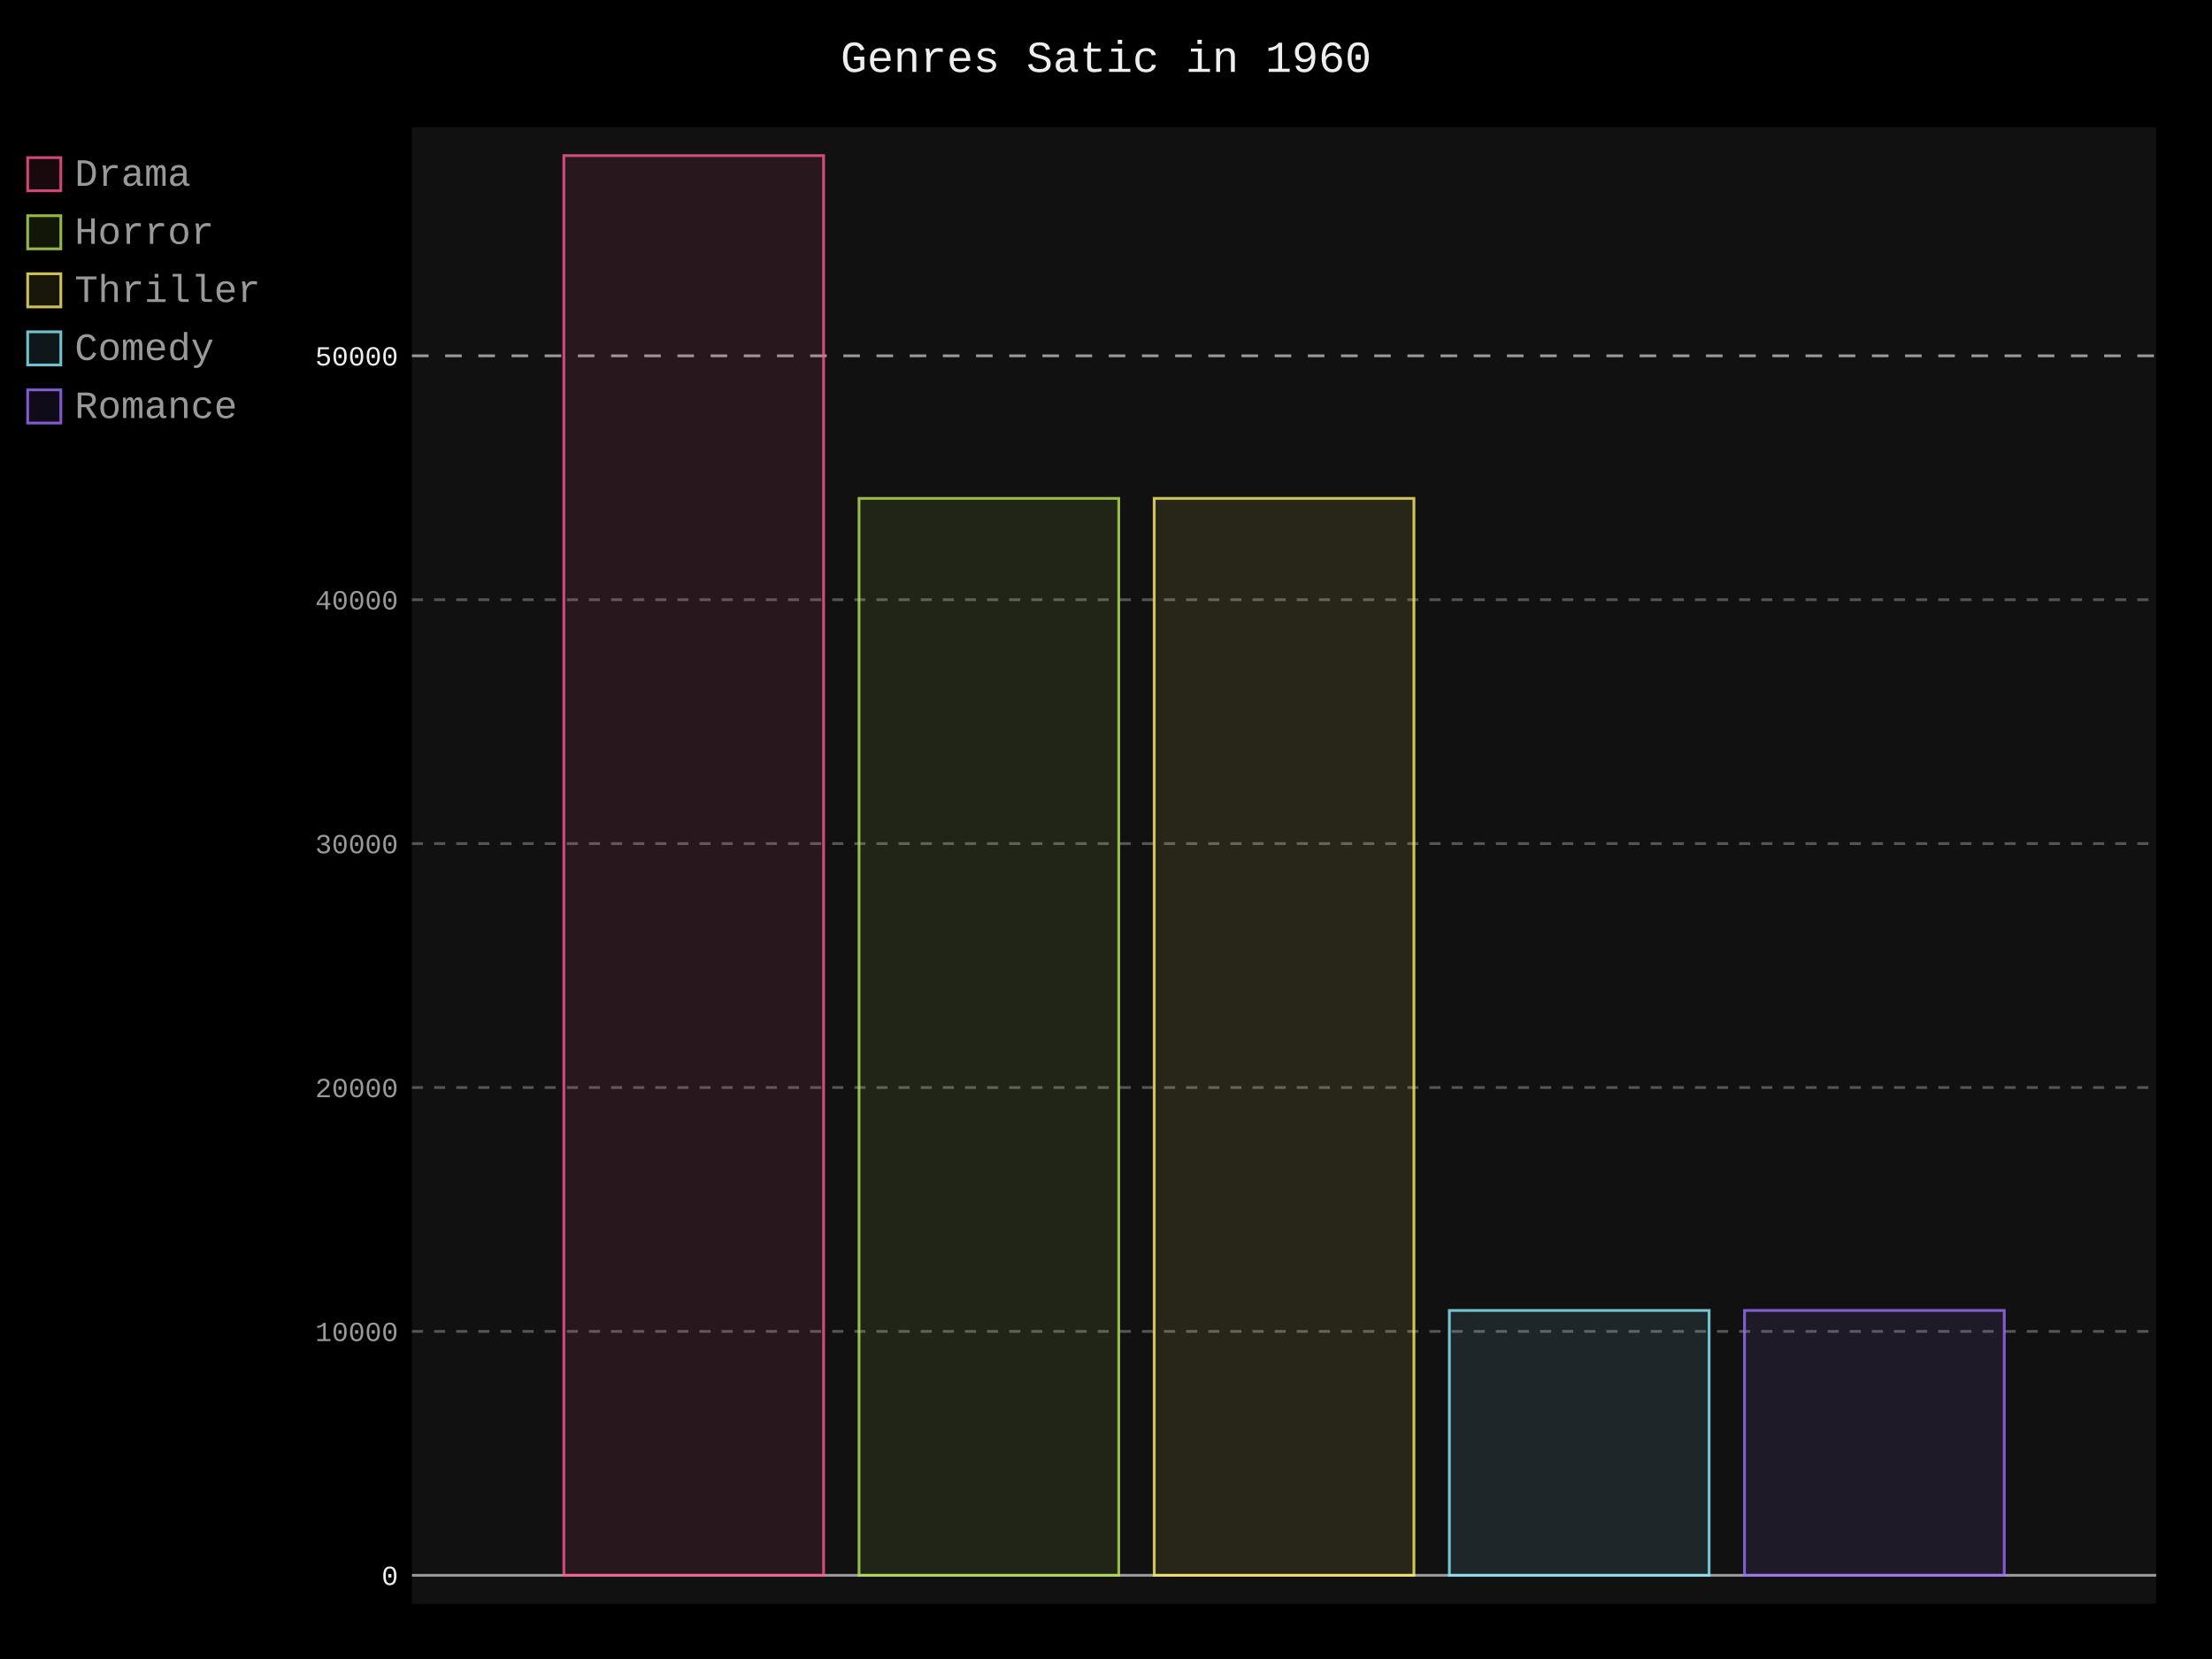
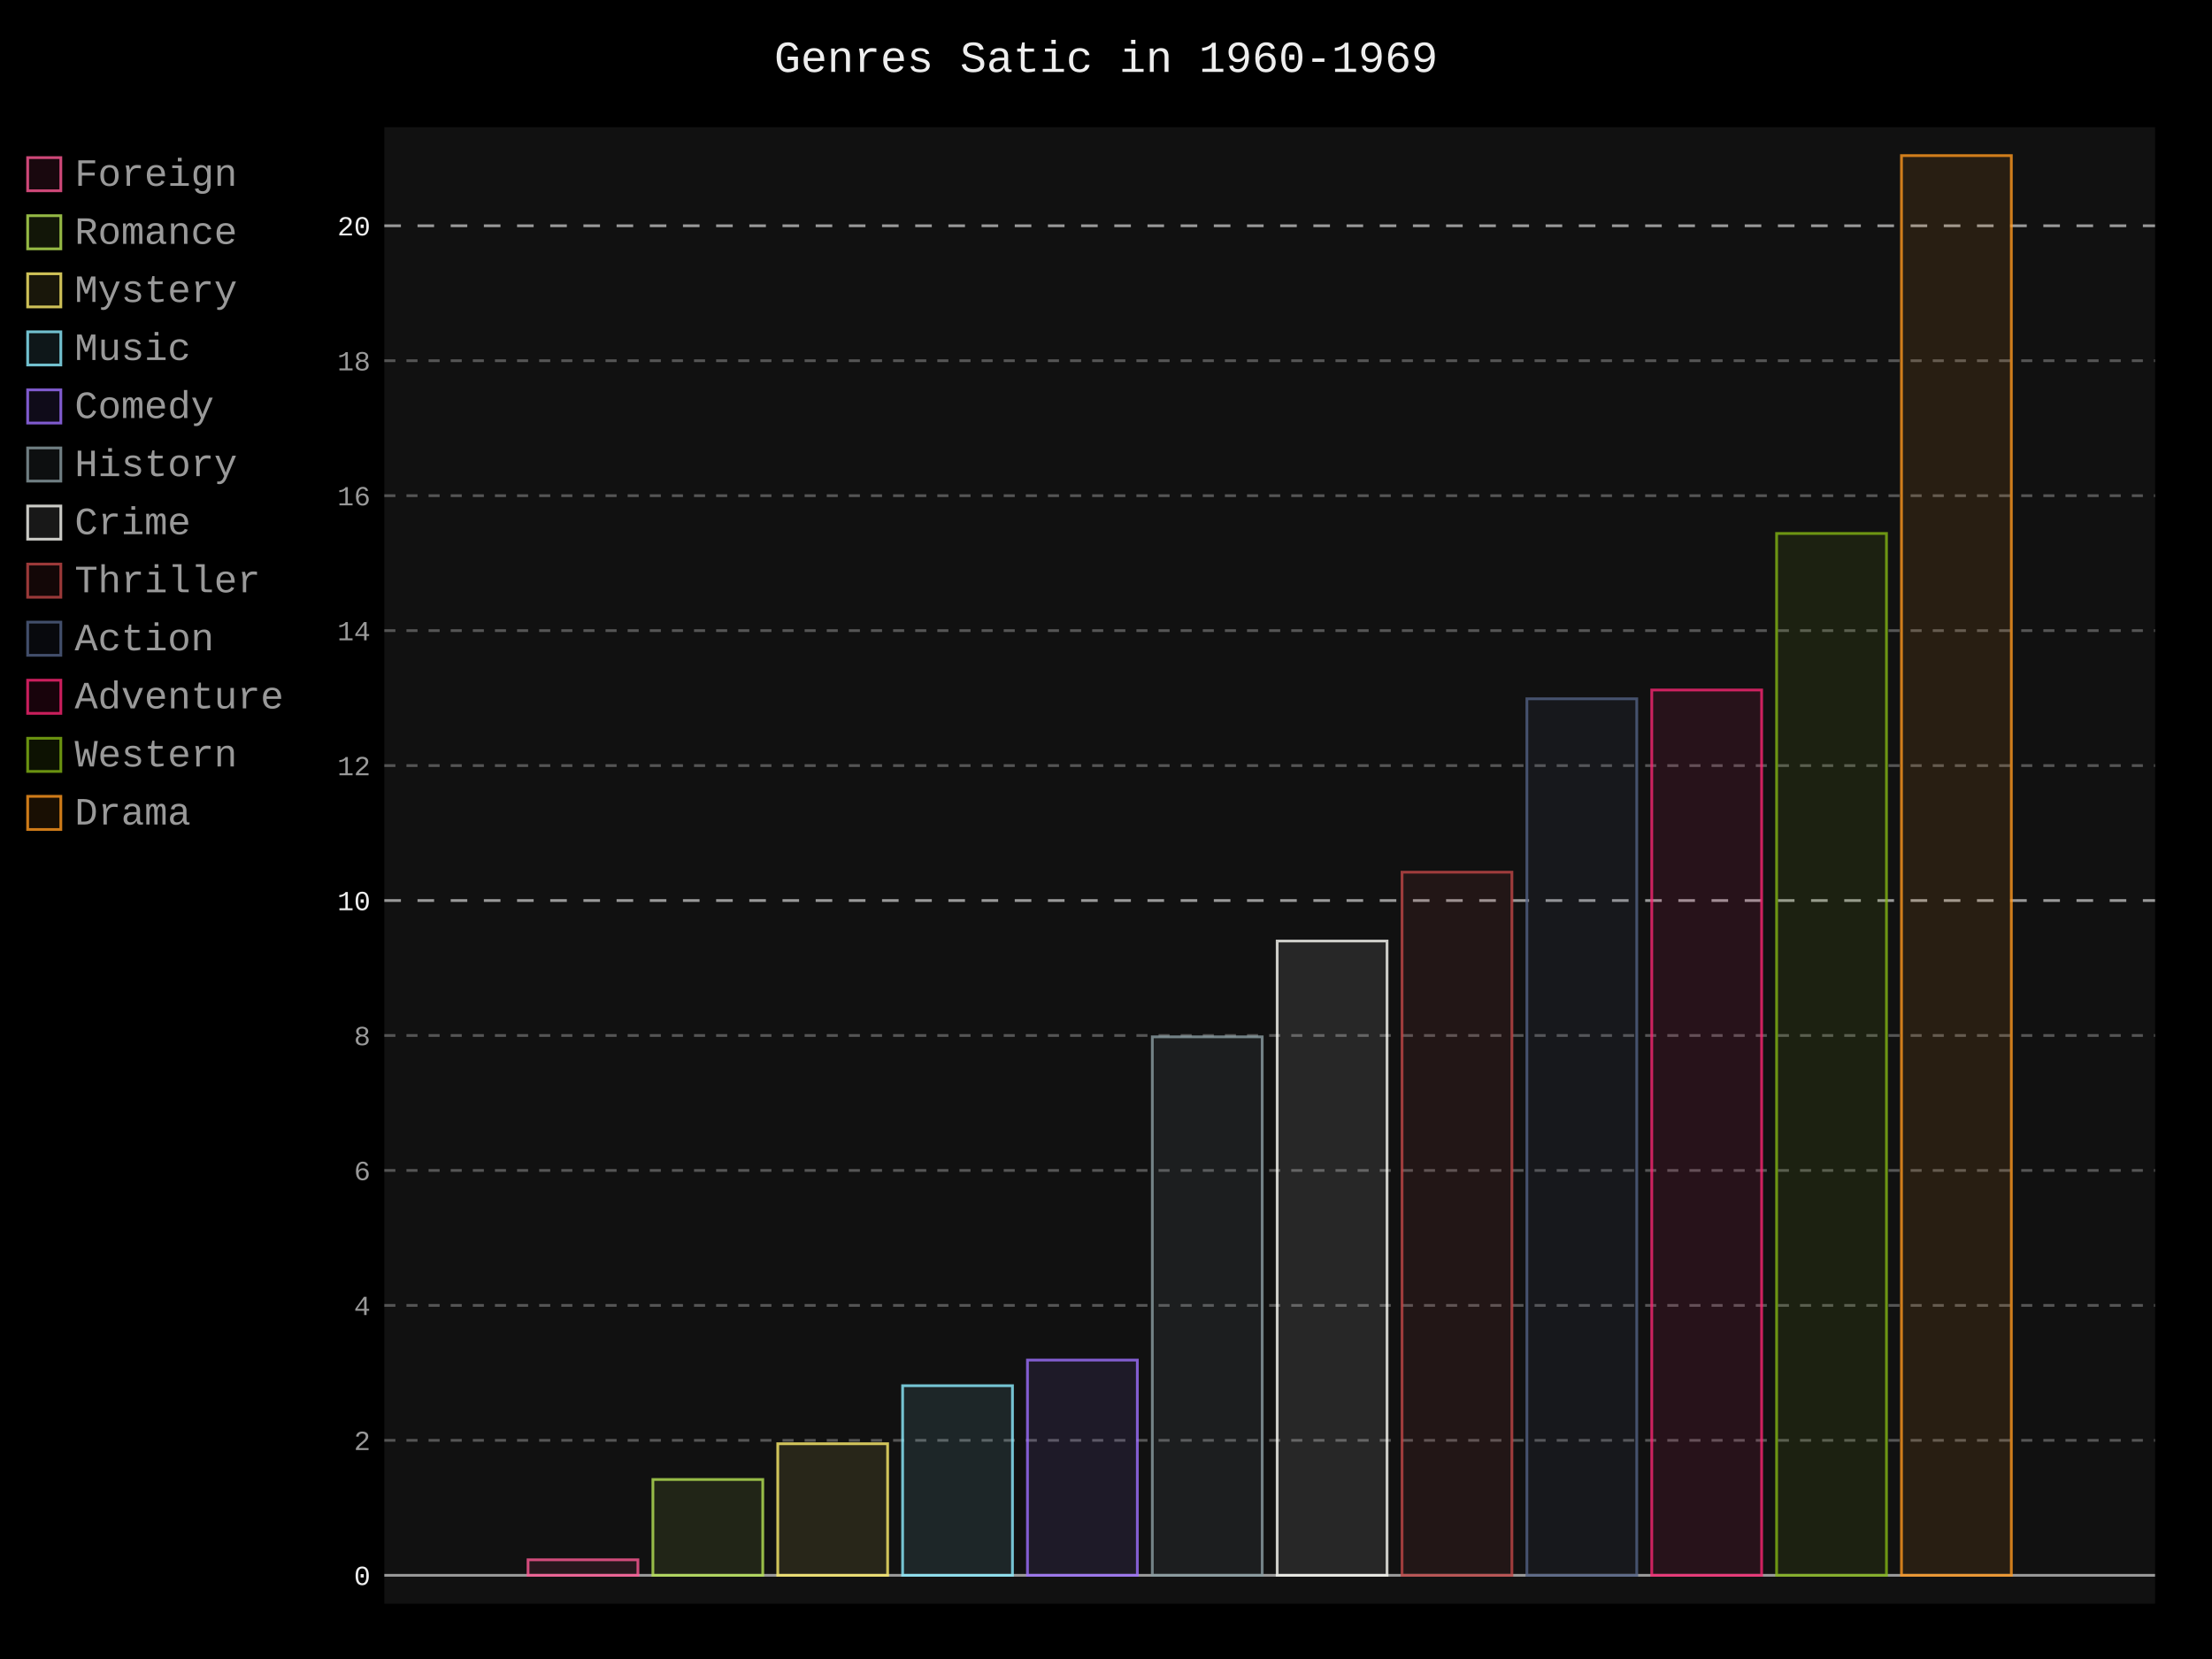
- <svg xmlns="http://www.w3.org/2000/svg" class="pygal-chart" id="chart-4fc7be03-99d4-45f8-9e34-535110601f84" viewBox="0 0 800 600">
+ <svg xmlns="http://www.w3.org/2000/svg" class="pygal-chart" id="chart-1242a4a1-fdc2-4971-bbab-e0e0d38353eb" viewBox="0 0 800 600">
  <defs>
-     <style type="text/css">#chart-4fc7be03-99d4-45f8-9e34-535110601f84{-webkit-user-select:none;-webkit-font-smoothing:antialiased;font-family:Consolas,"Liberation Mono",Menlo,Courier,monospace}#chart-4fc7be03-99d4-45f8-9e34-535110601f84 .title{font-family:Consolas,"Liberation Mono",Menlo,Courier,monospace;font-size:16px}#chart-4fc7be03-99d4-45f8-9e34-535110601f84 .legends .legend text{font-family:Consolas,"Liberation Mono",Menlo,Courier,monospace;font-size:14px}#chart-4fc7be03-99d4-45f8-9e34-535110601f84 .axis text{font-family:Consolas,"Liberation Mono",Menlo,Courier,monospace;font-size:10px}#chart-4fc7be03-99d4-45f8-9e34-535110601f84 .axis text.major{font-family:Consolas,"Liberation Mono",Menlo,Courier,monospace;font-size:10px}#chart-4fc7be03-99d4-45f8-9e34-535110601f84 .text-overlay text.value{font-family:Consolas,"Liberation Mono",Menlo,Courier,monospace;font-size:16px}#chart-4fc7be03-99d4-45f8-9e34-535110601f84 .text-overlay text.label{font-family:Consolas,"Liberation Mono",Menlo,Courier,monospace;font-size:10px}#chart-4fc7be03-99d4-45f8-9e34-535110601f84 .tooltip{font-family:Consolas,"Liberation Mono",Menlo,Courier,monospace;font-size:14px}#chart-4fc7be03-99d4-45f8-9e34-535110601f84 text.no_data{font-family:Consolas,"Liberation Mono",Menlo,Courier,monospace;font-size:64px}
- #chart-4fc7be03-99d4-45f8-9e34-535110601f84{background-color:black}#chart-4fc7be03-99d4-45f8-9e34-535110601f84 path,#chart-4fc7be03-99d4-45f8-9e34-535110601f84 line,#chart-4fc7be03-99d4-45f8-9e34-535110601f84 rect,#chart-4fc7be03-99d4-45f8-9e34-535110601f84 circle{-webkit-transition:1s ease-out;-moz-transition:1s ease-out;transition:1s ease-out}#chart-4fc7be03-99d4-45f8-9e34-535110601f84 .graph &gt; .background{fill:black}#chart-4fc7be03-99d4-45f8-9e34-535110601f84 .plot &gt; .background{fill:#111}#chart-4fc7be03-99d4-45f8-9e34-535110601f84 .graph{fill:#999}#chart-4fc7be03-99d4-45f8-9e34-535110601f84 text.no_data{fill:#eee}#chart-4fc7be03-99d4-45f8-9e34-535110601f84 .title{fill:#eee}#chart-4fc7be03-99d4-45f8-9e34-535110601f84 .legends .legend text{fill:#999}#chart-4fc7be03-99d4-45f8-9e34-535110601f84 .legends .legend:hover text{fill:#eee}#chart-4fc7be03-99d4-45f8-9e34-535110601f84 .axis .line{stroke:#eee}#chart-4fc7be03-99d4-45f8-9e34-535110601f84 .axis .guide.line{stroke:#555}#chart-4fc7be03-99d4-45f8-9e34-535110601f84 .axis .major.line{stroke:#999}#chart-4fc7be03-99d4-45f8-9e34-535110601f84 .axis text.major{fill:#eee}#chart-4fc7be03-99d4-45f8-9e34-535110601f84 .axis.y .guides:hover .guide.line,#chart-4fc7be03-99d4-45f8-9e34-535110601f84 .line-graph .axis.x .guides:hover .guide.line,#chart-4fc7be03-99d4-45f8-9e34-535110601f84 .stackedline-graph .axis.x .guides:hover .guide.line,#chart-4fc7be03-99d4-45f8-9e34-535110601f84 .xy-graph .axis.x .guides:hover .guide.line{stroke:#eee}#chart-4fc7be03-99d4-45f8-9e34-535110601f84 .axis .guides:hover text{fill:#eee}#chart-4fc7be03-99d4-45f8-9e34-535110601f84 .reactive{fill-opacity:.1;stroke-opacity:.8}#chart-4fc7be03-99d4-45f8-9e34-535110601f84 .ci{stroke:#999}#chart-4fc7be03-99d4-45f8-9e34-535110601f84 .reactive.active,#chart-4fc7be03-99d4-45f8-9e34-535110601f84 .active .reactive{fill-opacity:.75;stroke-opacity:.9;stroke-width:4}#chart-4fc7be03-99d4-45f8-9e34-535110601f84 .ci .reactive.active{stroke-width:1.5}#chart-4fc7be03-99d4-45f8-9e34-535110601f84 .series text{fill:#eee}#chart-4fc7be03-99d4-45f8-9e34-535110601f84 .tooltip rect{fill:#111;stroke:#eee;-webkit-transition:opacity 1s ease-out;-moz-transition:opacity 1s ease-out;transition:opacity 1s ease-out}#chart-4fc7be03-99d4-45f8-9e34-535110601f84 .tooltip .label{fill:#999}#chart-4fc7be03-99d4-45f8-9e34-535110601f84 .tooltip .label{fill:#999}#chart-4fc7be03-99d4-45f8-9e34-535110601f84 .tooltip .legend{font-size:.8em;fill:#555}#chart-4fc7be03-99d4-45f8-9e34-535110601f84 .tooltip .x_label{font-size:.6em;fill:#eee}#chart-4fc7be03-99d4-45f8-9e34-535110601f84 .tooltip .xlink{font-size:.5em;text-decoration:underline}#chart-4fc7be03-99d4-45f8-9e34-535110601f84 .tooltip .value{font-size:1.5em}#chart-4fc7be03-99d4-45f8-9e34-535110601f84 .bound{font-size:.5em}#chart-4fc7be03-99d4-45f8-9e34-535110601f84 .max-value{font-size:.75em;fill:#555}#chart-4fc7be03-99d4-45f8-9e34-535110601f84 .map-element{fill:#111;stroke:#555 !important}#chart-4fc7be03-99d4-45f8-9e34-535110601f84 .map-element .reactive{fill-opacity:inherit;stroke-opacity:inherit}#chart-4fc7be03-99d4-45f8-9e34-535110601f84 .color-0,#chart-4fc7be03-99d4-45f8-9e34-535110601f84 .color-0 a:visited{stroke:#ff5995;fill:#ff5995}#chart-4fc7be03-99d4-45f8-9e34-535110601f84 .color-1,#chart-4fc7be03-99d4-45f8-9e34-535110601f84 .color-1 a:visited{stroke:#b6e354;fill:#b6e354}#chart-4fc7be03-99d4-45f8-9e34-535110601f84 .color-2,#chart-4fc7be03-99d4-45f8-9e34-535110601f84 .color-2 a:visited{stroke:#feed6c;fill:#feed6c}#chart-4fc7be03-99d4-45f8-9e34-535110601f84 .color-3,#chart-4fc7be03-99d4-45f8-9e34-535110601f84 .color-3 a:visited{stroke:#8cedff;fill:#8cedff}#chart-4fc7be03-99d4-45f8-9e34-535110601f84 .color-4,#chart-4fc7be03-99d4-45f8-9e34-535110601f84 .color-4 a:visited{stroke:#9e6ffe;fill:#9e6ffe}#chart-4fc7be03-99d4-45f8-9e34-535110601f84 .text-overlay .color-0 text{fill:black}#chart-4fc7be03-99d4-45f8-9e34-535110601f84 .text-overlay .color-1 text{fill:black}#chart-4fc7be03-99d4-45f8-9e34-535110601f84 .text-overlay .color-2 text{fill:black}#chart-4fc7be03-99d4-45f8-9e34-535110601f84 .text-overlay .color-3 text{fill:black}#chart-4fc7be03-99d4-45f8-9e34-535110601f84 .text-overlay .color-4 text{fill:black}
- #chart-4fc7be03-99d4-45f8-9e34-535110601f84 text.no_data{text-anchor:middle}#chart-4fc7be03-99d4-45f8-9e34-535110601f84 .guide.line{fill:none}#chart-4fc7be03-99d4-45f8-9e34-535110601f84 .centered{text-anchor:middle}#chart-4fc7be03-99d4-45f8-9e34-535110601f84 .title{text-anchor:middle}#chart-4fc7be03-99d4-45f8-9e34-535110601f84 .legends .legend text{fill-opacity:1}#chart-4fc7be03-99d4-45f8-9e34-535110601f84 .axis.x text{text-anchor:middle}#chart-4fc7be03-99d4-45f8-9e34-535110601f84 .axis.x:not(.web) text[transform]{text-anchor:start}#chart-4fc7be03-99d4-45f8-9e34-535110601f84 .axis.x:not(.web) text[transform].backwards{text-anchor:end}#chart-4fc7be03-99d4-45f8-9e34-535110601f84 .axis.y text{text-anchor:end}#chart-4fc7be03-99d4-45f8-9e34-535110601f84 .axis.y text[transform].backwards{text-anchor:start}#chart-4fc7be03-99d4-45f8-9e34-535110601f84 .axis.y2 text{text-anchor:start}#chart-4fc7be03-99d4-45f8-9e34-535110601f84 .axis.y2 text[transform].backwards{text-anchor:end}#chart-4fc7be03-99d4-45f8-9e34-535110601f84 .axis .guide.line{stroke-dasharray:4,4}#chart-4fc7be03-99d4-45f8-9e34-535110601f84 .axis .major.guide.line{stroke-dasharray:6,6}#chart-4fc7be03-99d4-45f8-9e34-535110601f84 .horizontal .axis.y .guide.line,#chart-4fc7be03-99d4-45f8-9e34-535110601f84 .horizontal .axis.y2 .guide.line,#chart-4fc7be03-99d4-45f8-9e34-535110601f84 .vertical .axis.x .guide.line{opacity:0}#chart-4fc7be03-99d4-45f8-9e34-535110601f84 .horizontal .axis.always_show .guide.line,#chart-4fc7be03-99d4-45f8-9e34-535110601f84 .vertical .axis.always_show .guide.line{opacity:1 !important}#chart-4fc7be03-99d4-45f8-9e34-535110601f84 .axis.y .guides:hover .guide.line,#chart-4fc7be03-99d4-45f8-9e34-535110601f84 .axis.y2 .guides:hover .guide.line,#chart-4fc7be03-99d4-45f8-9e34-535110601f84 .axis.x .guides:hover .guide.line{opacity:1}#chart-4fc7be03-99d4-45f8-9e34-535110601f84 .axis .guides:hover text{opacity:1}#chart-4fc7be03-99d4-45f8-9e34-535110601f84 .nofill{fill:none}#chart-4fc7be03-99d4-45f8-9e34-535110601f84 .subtle-fill{fill-opacity:.2}#chart-4fc7be03-99d4-45f8-9e34-535110601f84 .dot{stroke-width:1px;fill-opacity:1}#chart-4fc7be03-99d4-45f8-9e34-535110601f84 .dot.active{stroke-width:5px}#chart-4fc7be03-99d4-45f8-9e34-535110601f84 .dot.negative{fill:transparent}#chart-4fc7be03-99d4-45f8-9e34-535110601f84 text,#chart-4fc7be03-99d4-45f8-9e34-535110601f84 tspan{stroke:none !important}#chart-4fc7be03-99d4-45f8-9e34-535110601f84 .series text.active{opacity:1}#chart-4fc7be03-99d4-45f8-9e34-535110601f84 .tooltip rect{fill-opacity:.95;stroke-width:.5}#chart-4fc7be03-99d4-45f8-9e34-535110601f84 .tooltip text{fill-opacity:1}#chart-4fc7be03-99d4-45f8-9e34-535110601f84 .showable{visibility:hidden}#chart-4fc7be03-99d4-45f8-9e34-535110601f84 .showable.shown{visibility:visible}#chart-4fc7be03-99d4-45f8-9e34-535110601f84 .gauge-background{fill:rgba(229,229,229,1);stroke:none}#chart-4fc7be03-99d4-45f8-9e34-535110601f84 .bg-lines{stroke:black;stroke-width:2px}</style>
+     <style type="text/css">#chart-1242a4a1-fdc2-4971-bbab-e0e0d38353eb{-webkit-user-select:none;-webkit-font-smoothing:antialiased;font-family:Consolas,"Liberation Mono",Menlo,Courier,monospace}#chart-1242a4a1-fdc2-4971-bbab-e0e0d38353eb .title{font-family:Consolas,"Liberation Mono",Menlo,Courier,monospace;font-size:16px}#chart-1242a4a1-fdc2-4971-bbab-e0e0d38353eb .legends .legend text{font-family:Consolas,"Liberation Mono",Menlo,Courier,monospace;font-size:14px}#chart-1242a4a1-fdc2-4971-bbab-e0e0d38353eb .axis text{font-family:Consolas,"Liberation Mono",Menlo,Courier,monospace;font-size:10px}#chart-1242a4a1-fdc2-4971-bbab-e0e0d38353eb .axis text.major{font-family:Consolas,"Liberation Mono",Menlo,Courier,monospace;font-size:10px}#chart-1242a4a1-fdc2-4971-bbab-e0e0d38353eb .text-overlay text.value{font-family:Consolas,"Liberation Mono",Menlo,Courier,monospace;font-size:16px}#chart-1242a4a1-fdc2-4971-bbab-e0e0d38353eb .text-overlay text.label{font-family:Consolas,"Liberation Mono",Menlo,Courier,monospace;font-size:10px}#chart-1242a4a1-fdc2-4971-bbab-e0e0d38353eb .tooltip{font-family:Consolas,"Liberation Mono",Menlo,Courier,monospace;font-size:14px}#chart-1242a4a1-fdc2-4971-bbab-e0e0d38353eb text.no_data{font-family:Consolas,"Liberation Mono",Menlo,Courier,monospace;font-size:64px}
+ #chart-1242a4a1-fdc2-4971-bbab-e0e0d38353eb{background-color:black}#chart-1242a4a1-fdc2-4971-bbab-e0e0d38353eb path,#chart-1242a4a1-fdc2-4971-bbab-e0e0d38353eb line,#chart-1242a4a1-fdc2-4971-bbab-e0e0d38353eb rect,#chart-1242a4a1-fdc2-4971-bbab-e0e0d38353eb circle{-webkit-transition:1s ease-out;-moz-transition:1s ease-out;transition:1s ease-out}#chart-1242a4a1-fdc2-4971-bbab-e0e0d38353eb .graph &gt; .background{fill:black}#chart-1242a4a1-fdc2-4971-bbab-e0e0d38353eb .plot &gt; .background{fill:#111}#chart-1242a4a1-fdc2-4971-bbab-e0e0d38353eb .graph{fill:#999}#chart-1242a4a1-fdc2-4971-bbab-e0e0d38353eb text.no_data{fill:#eee}#chart-1242a4a1-fdc2-4971-bbab-e0e0d38353eb .title{fill:#eee}#chart-1242a4a1-fdc2-4971-bbab-e0e0d38353eb .legends .legend text{fill:#999}#chart-1242a4a1-fdc2-4971-bbab-e0e0d38353eb .legends .legend:hover text{fill:#eee}#chart-1242a4a1-fdc2-4971-bbab-e0e0d38353eb .axis .line{stroke:#eee}#chart-1242a4a1-fdc2-4971-bbab-e0e0d38353eb .axis .guide.line{stroke:#555}#chart-1242a4a1-fdc2-4971-bbab-e0e0d38353eb .axis .major.line{stroke:#999}#chart-1242a4a1-fdc2-4971-bbab-e0e0d38353eb .axis text.major{fill:#eee}#chart-1242a4a1-fdc2-4971-bbab-e0e0d38353eb .axis.y .guides:hover .guide.line,#chart-1242a4a1-fdc2-4971-bbab-e0e0d38353eb .line-graph .axis.x .guides:hover .guide.line,#chart-1242a4a1-fdc2-4971-bbab-e0e0d38353eb .stackedline-graph .axis.x .guides:hover .guide.line,#chart-1242a4a1-fdc2-4971-bbab-e0e0d38353eb .xy-graph .axis.x .guides:hover .guide.line{stroke:#eee}#chart-1242a4a1-fdc2-4971-bbab-e0e0d38353eb .axis .guides:hover text{fill:#eee}#chart-1242a4a1-fdc2-4971-bbab-e0e0d38353eb .reactive{fill-opacity:.1;stroke-opacity:.8}#chart-1242a4a1-fdc2-4971-bbab-e0e0d38353eb .ci{stroke:#999}#chart-1242a4a1-fdc2-4971-bbab-e0e0d38353eb .reactive.active,#chart-1242a4a1-fdc2-4971-bbab-e0e0d38353eb .active .reactive{fill-opacity:.75;stroke-opacity:.9;stroke-width:4}#chart-1242a4a1-fdc2-4971-bbab-e0e0d38353eb .ci .reactive.active{stroke-width:1.5}#chart-1242a4a1-fdc2-4971-bbab-e0e0d38353eb .series text{fill:#eee}#chart-1242a4a1-fdc2-4971-bbab-e0e0d38353eb .tooltip rect{fill:#111;stroke:#eee;-webkit-transition:opacity 1s ease-out;-moz-transition:opacity 1s ease-out;transition:opacity 1s ease-out}#chart-1242a4a1-fdc2-4971-bbab-e0e0d38353eb .tooltip .label{fill:#999}#chart-1242a4a1-fdc2-4971-bbab-e0e0d38353eb .tooltip .label{fill:#999}#chart-1242a4a1-fdc2-4971-bbab-e0e0d38353eb .tooltip .legend{font-size:.8em;fill:#555}#chart-1242a4a1-fdc2-4971-bbab-e0e0d38353eb .tooltip .x_label{font-size:.6em;fill:#eee}#chart-1242a4a1-fdc2-4971-bbab-e0e0d38353eb .tooltip .xlink{font-size:.5em;text-decoration:underline}#chart-1242a4a1-fdc2-4971-bbab-e0e0d38353eb .tooltip .value{font-size:1.5em}#chart-1242a4a1-fdc2-4971-bbab-e0e0d38353eb .bound{font-size:.5em}#chart-1242a4a1-fdc2-4971-bbab-e0e0d38353eb .max-value{font-size:.75em;fill:#555}#chart-1242a4a1-fdc2-4971-bbab-e0e0d38353eb .map-element{fill:#111;stroke:#555 !important}#chart-1242a4a1-fdc2-4971-bbab-e0e0d38353eb .map-element .reactive{fill-opacity:inherit;stroke-opacity:inherit}#chart-1242a4a1-fdc2-4971-bbab-e0e0d38353eb .color-0,#chart-1242a4a1-fdc2-4971-bbab-e0e0d38353eb .color-0 a:visited{stroke:#ff5995;fill:#ff5995}#chart-1242a4a1-fdc2-4971-bbab-e0e0d38353eb .color-1,#chart-1242a4a1-fdc2-4971-bbab-e0e0d38353eb .color-1 a:visited{stroke:#b6e354;fill:#b6e354}#chart-1242a4a1-fdc2-4971-bbab-e0e0d38353eb .color-2,#chart-1242a4a1-fdc2-4971-bbab-e0e0d38353eb .color-2 a:visited{stroke:#feed6c;fill:#feed6c}#chart-1242a4a1-fdc2-4971-bbab-e0e0d38353eb .color-3,#chart-1242a4a1-fdc2-4971-bbab-e0e0d38353eb .color-3 a:visited{stroke:#8cedff;fill:#8cedff}#chart-1242a4a1-fdc2-4971-bbab-e0e0d38353eb .color-4,#chart-1242a4a1-fdc2-4971-bbab-e0e0d38353eb .color-4 a:visited{stroke:#9e6ffe;fill:#9e6ffe}#chart-1242a4a1-fdc2-4971-bbab-e0e0d38353eb .color-5,#chart-1242a4a1-fdc2-4971-bbab-e0e0d38353eb .color-5 a:visited{stroke:#899ca1;fill:#899ca1}#chart-1242a4a1-fdc2-4971-bbab-e0e0d38353eb .color-6,#chart-1242a4a1-fdc2-4971-bbab-e0e0d38353eb .color-6 a:visited{stroke:#f8f8f2;fill:#f8f8f2}#chart-1242a4a1-fdc2-4971-bbab-e0e0d38353eb .color-7,#chart-1242a4a1-fdc2-4971-bbab-e0e0d38353eb .color-7 a:visited{stroke:#bf4646;fill:#bf4646}#chart-1242a4a1-fdc2-4971-bbab-e0e0d38353eb .color-8,#chart-1242a4a1-fdc2-4971-bbab-e0e0d38353eb .color-8 a:visited{stroke:#516083;fill:#516083}#chart-1242a4a1-fdc2-4971-bbab-e0e0d38353eb .color-9,#chart-1242a4a1-fdc2-4971-bbab-e0e0d38353eb .color-9 a:visited{stroke:#f92672;fill:#f92672}#chart-1242a4a1-fdc2-4971-bbab-e0e0d38353eb .color-10,#chart-1242a4a1-fdc2-4971-bbab-e0e0d38353eb .color-10 a:visited{stroke:#82b414;fill:#82b414}#chart-1242a4a1-fdc2-4971-bbab-e0e0d38353eb .color-11,#chart-1242a4a1-fdc2-4971-bbab-e0e0d38353eb .color-11 a:visited{stroke:#fd971f;fill:#fd971f}#chart-1242a4a1-fdc2-4971-bbab-e0e0d38353eb .text-overlay .color-0 text{fill:black}#chart-1242a4a1-fdc2-4971-bbab-e0e0d38353eb .text-overlay .color-1 text{fill:black}#chart-1242a4a1-fdc2-4971-bbab-e0e0d38353eb .text-overlay .color-2 text{fill:black}#chart-1242a4a1-fdc2-4971-bbab-e0e0d38353eb .text-overlay .color-3 text{fill:black}#chart-1242a4a1-fdc2-4971-bbab-e0e0d38353eb .text-overlay .color-4 text{fill:black}#chart-1242a4a1-fdc2-4971-bbab-e0e0d38353eb .text-overlay .color-5 text{fill:black}#chart-1242a4a1-fdc2-4971-bbab-e0e0d38353eb .text-overlay .color-6 text{fill:black}#chart-1242a4a1-fdc2-4971-bbab-e0e0d38353eb .text-overlay .color-7 text{fill:black}#chart-1242a4a1-fdc2-4971-bbab-e0e0d38353eb .text-overlay .color-8 text{fill:black}#chart-1242a4a1-fdc2-4971-bbab-e0e0d38353eb .text-overlay .color-9 text{fill:black}#chart-1242a4a1-fdc2-4971-bbab-e0e0d38353eb .text-overlay .color-10 text{fill:black}#chart-1242a4a1-fdc2-4971-bbab-e0e0d38353eb .text-overlay .color-11 text{fill:black}
+ #chart-1242a4a1-fdc2-4971-bbab-e0e0d38353eb text.no_data{text-anchor:middle}#chart-1242a4a1-fdc2-4971-bbab-e0e0d38353eb .guide.line{fill:none}#chart-1242a4a1-fdc2-4971-bbab-e0e0d38353eb .centered{text-anchor:middle}#chart-1242a4a1-fdc2-4971-bbab-e0e0d38353eb .title{text-anchor:middle}#chart-1242a4a1-fdc2-4971-bbab-e0e0d38353eb .legends .legend text{fill-opacity:1}#chart-1242a4a1-fdc2-4971-bbab-e0e0d38353eb .axis.x text{text-anchor:middle}#chart-1242a4a1-fdc2-4971-bbab-e0e0d38353eb .axis.x:not(.web) text[transform]{text-anchor:start}#chart-1242a4a1-fdc2-4971-bbab-e0e0d38353eb .axis.x:not(.web) text[transform].backwards{text-anchor:end}#chart-1242a4a1-fdc2-4971-bbab-e0e0d38353eb .axis.y text{text-anchor:end}#chart-1242a4a1-fdc2-4971-bbab-e0e0d38353eb .axis.y text[transform].backwards{text-anchor:start}#chart-1242a4a1-fdc2-4971-bbab-e0e0d38353eb .axis.y2 text{text-anchor:start}#chart-1242a4a1-fdc2-4971-bbab-e0e0d38353eb .axis.y2 text[transform].backwards{text-anchor:end}#chart-1242a4a1-fdc2-4971-bbab-e0e0d38353eb .axis .guide.line{stroke-dasharray:4,4}#chart-1242a4a1-fdc2-4971-bbab-e0e0d38353eb .axis .major.guide.line{stroke-dasharray:6,6}#chart-1242a4a1-fdc2-4971-bbab-e0e0d38353eb .horizontal .axis.y .guide.line,#chart-1242a4a1-fdc2-4971-bbab-e0e0d38353eb .horizontal .axis.y2 .guide.line,#chart-1242a4a1-fdc2-4971-bbab-e0e0d38353eb .vertical .axis.x .guide.line{opacity:0}#chart-1242a4a1-fdc2-4971-bbab-e0e0d38353eb .horizontal .axis.always_show .guide.line,#chart-1242a4a1-fdc2-4971-bbab-e0e0d38353eb .vertical .axis.always_show .guide.line{opacity:1 !important}#chart-1242a4a1-fdc2-4971-bbab-e0e0d38353eb .axis.y .guides:hover .guide.line,#chart-1242a4a1-fdc2-4971-bbab-e0e0d38353eb .axis.y2 .guides:hover .guide.line,#chart-1242a4a1-fdc2-4971-bbab-e0e0d38353eb .axis.x .guides:hover .guide.line{opacity:1}#chart-1242a4a1-fdc2-4971-bbab-e0e0d38353eb .axis .guides:hover text{opacity:1}#chart-1242a4a1-fdc2-4971-bbab-e0e0d38353eb .nofill{fill:none}#chart-1242a4a1-fdc2-4971-bbab-e0e0d38353eb .subtle-fill{fill-opacity:.2}#chart-1242a4a1-fdc2-4971-bbab-e0e0d38353eb .dot{stroke-width:1px;fill-opacity:1}#chart-1242a4a1-fdc2-4971-bbab-e0e0d38353eb .dot.active{stroke-width:5px}#chart-1242a4a1-fdc2-4971-bbab-e0e0d38353eb .dot.negative{fill:transparent}#chart-1242a4a1-fdc2-4971-bbab-e0e0d38353eb text,#chart-1242a4a1-fdc2-4971-bbab-e0e0d38353eb tspan{stroke:none !important}#chart-1242a4a1-fdc2-4971-bbab-e0e0d38353eb .series text.active{opacity:1}#chart-1242a4a1-fdc2-4971-bbab-e0e0d38353eb .tooltip rect{fill-opacity:.95;stroke-width:.5}#chart-1242a4a1-fdc2-4971-bbab-e0e0d38353eb .tooltip text{fill-opacity:1}#chart-1242a4a1-fdc2-4971-bbab-e0e0d38353eb .showable{visibility:hidden}#chart-1242a4a1-fdc2-4971-bbab-e0e0d38353eb .showable.shown{visibility:visible}#chart-1242a4a1-fdc2-4971-bbab-e0e0d38353eb .gauge-background{fill:rgba(229,229,229,1);stroke:none}#chart-1242a4a1-fdc2-4971-bbab-e0e0d38353eb .bg-lines{stroke:black;stroke-width:2px}</style>
  </defs>
  <g class="graph bar-graph vertical">
    <rect class="background" height="600" width="800" x="0" y="0" />
-     <g class="plot" transform="translate(149, 46)">
-       <rect class="background" height="534" width="630.8" x="0" y="0" />
+     <g class="plot" transform="translate(139, 46)">
+       <rect class="background" height="534" width="640.4" x="0" y="0" />
      <g class="axis y always_show">
        <g class="guides">
-           <path class="axis major line" d="M0 523.731 h630.8" />
+           <path class="axis major line" d="M0 523.731 h640.4" />
          <text class="major" x="-5" y="527.231">0</text>
        </g>
        <g class="guides">
-           <path class="guide line" d="M0 435.521 h630.8" />
-           <text class="" x="-5" y="439.021">10000</text>
-         </g>
-         <g class="guides">
-           <path class="guide line" d="M0 347.312 h630.8" />
-           <text class="" x="-5" y="350.812">20000</text>
-         </g>
-         <g class="guides">
-           <path class="guide line" d="M0 259.103 h630.8" />
-           <text class="" x="-5" y="262.603">30000</text>
-         </g>
-         <g class="guides">
-           <path class="guide line" d="M0 170.893 h630.8" />
-           <text class="" x="-5" y="174.393">40000</text>
-         </g>
-         <g class="guides">
-           <path class="major guide line" d="M0 82.684 h630.8" />
-           <text class="major" x="-5" y="86.184">50000</text>
+           <path class="guide line" d="M0 474.923 h640.4" />
+           <text class="" x="-5" y="478.423">2</text>
+         </g>
+         <g class="guides">
+           <path class="guide line" d="M0 426.115 h640.4" />
+           <text class="" x="-5" y="429.615">4</text>
+         </g>
+         <g class="guides">
+           <path class="guide line" d="M0 377.306 h640.4" />
+           <text class="" x="-5" y="380.806">6</text>
+         </g>
+         <g class="guides">
+           <path class="guide line" d="M0 328.498 h640.4" />
+           <text class="" x="-5" y="331.998">8</text>
+         </g>
+         <g class="guides">
+           <path class="major guide line" d="M0 279.69 h640.4" />
+           <text class="major" x="-5" y="283.19">10</text>
+         </g>
+         <g class="guides">
+           <path class="guide line" d="M0 230.882 h640.4" />
+           <text class="" x="-5" y="234.382">12</text>
+         </g>
+         <g class="guides">
+           <path class="guide line" d="M0 182.074 h640.4" />
+           <text class="" x="-5" y="185.574">14</text>
+         </g>
+         <g class="guides">
+           <path class="guide line" d="M0 133.266 h640.4" />
+           <text class="" x="-5" y="136.766">16</text>
+         </g>
+         <g class="guides">
+           <path class="guide line" d="M0 84.458 h640.4" />
+           <text class="" x="-5" y="87.958">18</text>
+         </g>
+         <g class="guides">
+           <path class="major guide line" d="M0 35.649 h640.4" />
+           <text class="major" x="-5" y="39.149">20</text>
        </g>
      </g>
      <g class="series serie-0 color-0">
        <g class="bars">
          <g class="bar">
-             <rect class="rect reactive tooltip-trigger" height="513.462" rx="0" ry="0" width="93.941" x="54.928" y="10.269" />
+             <rect class="rect reactive tooltip-trigger" height="5.613" rx="0" ry="0" width="39.738" x="51.971" y="518.118" />
          </g>
        </g>
      </g>
      <g class="series serie-1 color-1">
        <g class="bars">
          <g class="bar">
-             <rect class="rect reactive tooltip-trigger" height="389.485" rx="0" ry="0" width="93.941" x="161.679" y="134.246" />
+             <rect class="rect reactive tooltip-trigger" height="34.654" rx="0" ry="0" width="39.738" x="97.127" y="489.077" />
          </g>
        </g>
      </g>
      <g class="series serie-2 color-2">
        <g class="bars">
          <g class="bar">
-             <rect class="rect reactive tooltip-trigger" height="389.485" rx="0" ry="0" width="93.941" x="268.43" y="134.246" />
+             <rect class="rect reactive tooltip-trigger" height="47.588" rx="0" ry="0" width="39.738" x="142.284" y="476.143" />
          </g>
        </g>
      </g>
      <g class="series serie-3 color-3">
        <g class="bars">
          <g class="bar">
-             <rect class="rect reactive tooltip-trigger" height="95.791" rx="0" ry="0" width="93.941" x="375.18" y="427.94" />
+             <rect class="rect reactive tooltip-trigger" height="68.575" rx="0" ry="0" width="39.738" x="187.44" y="455.155" />
          </g>
        </g>
      </g>
      <g class="series serie-4 color-4">
        <g class="bars">
          <g class="bar">
-             <rect class="rect reactive tooltip-trigger" height="95.791" rx="0" ry="0" width="93.941" x="481.931" y="427.94" />
+             <rect class="rect reactive tooltip-trigger" height="77.849" rx="0" ry="0" width="39.738" x="232.597" y="445.882" />
+           </g>
+         </g>
+       </g>
+       <g class="series serie-5 color-5">
+         <g class="bars">
+           <g class="bar">
+             <rect class="rect reactive tooltip-trigger" height="194.744" rx="0" ry="0" width="39.738" x="277.753" y="328.986" />
+           </g>
+         </g>
+       </g>
+       <g class="series serie-6 color-6">
+         <g class="bars">
+           <g class="bar">
+             <rect class="rect reactive tooltip-trigger" height="229.398" rx="0" ry="0" width="39.738" x="322.909" y="294.333" />
+           </g>
+         </g>
+       </g>
+       <g class="series serie-7 color-7">
+         <g class="bars">
+           <g class="bar">
+             <rect class="rect reactive tooltip-trigger" height="254.29" rx="0" ry="0" width="39.738" x="368.066" y="269.44" />
+           </g>
+         </g>
+       </g>
+       <g class="series serie-8 color-8">
+         <g class="bars">
+           <g class="bar">
+             <rect class="rect reactive tooltip-trigger" height="317.009" rx="0" ry="0" width="39.738" x="413.222" y="206.722" />
+           </g>
+         </g>
+       </g>
+       <g class="series serie-9 color-9">
+         <g class="bars">
+           <g class="bar">
+             <rect class="rect reactive tooltip-trigger" height="320.181" rx="0" ry="0" width="39.738" x="458.379" y="203.549" />
+           </g>
+         </g>
+       </g>
+       <g class="series serie-10 color-10">
+         <g class="bars">
+           <g class="bar">
+             <rect class="rect reactive tooltip-trigger" height="376.799" rx="0" ry="0" width="39.738" x="503.535" y="146.932" />
+           </g>
+         </g>
+       </g>
+       <g class="series serie-11 color-11">
+         <g class="bars">
+           <g class="bar">
+             <rect class="rect reactive tooltip-trigger" height="513.462" rx="0" ry="0" width="39.738" x="548.691" y="10.269" />
          </g>
        </g>
      </g>
    </g>
    <g class="titles">
-       <text class="title plot_title" x="400.0" y="26">Genres Satic in 1960</text>
-     </g>
-     <g class="plot overlay" transform="translate(149, 46)">
+       <text class="title plot_title" x="400.0" y="26">Genres Satic in 1960-1969</text>
+     </g>
+     <g class="plot overlay" transform="translate(139, 46)">
      <g class="series serie-0 color-0" />
      <g class="series serie-1 color-1" />
      <g class="series serie-2 color-2" />
      <g class="series serie-3 color-3" />
      <g class="series serie-4 color-4" />
-     </g>
-     <g class="plot text-overlay" transform="translate(149, 46)">
+       <g class="series serie-5 color-5" />
+       <g class="series serie-6 color-6" />
+       <g class="series serie-7 color-7" />
+       <g class="series serie-8 color-8" />
+       <g class="series serie-9 color-9" />
+       <g class="series serie-10 color-10" />
+       <g class="series serie-11 color-11" />
+     </g>
+     <g class="plot text-overlay" transform="translate(139, 46)">
      <g class="series serie-0 color-0" />
      <g class="series serie-1 color-1" />
      <g class="series serie-2 color-2" />
      <g class="series serie-3 color-3" />
      <g class="series serie-4 color-4" />
-     </g>
-     <g class="plot tooltip-overlay" transform="translate(149, 46)">
+       <g class="series serie-5 color-5" />
+       <g class="series serie-6 color-6" />
+       <g class="series serie-7 color-7" />
+       <g class="series serie-8 color-8" />
+       <g class="series serie-9 color-9" />
+       <g class="series serie-10 color-10" />
+       <g class="series serie-11 color-11" />
+     </g>
+     <g class="plot tooltip-overlay" transform="translate(139, 46)">
      <g class="tooltip" style="opacity: 0" transform="translate(0 0)">
        <rect class="tooltip-box" height="0" rx="0" ry="0" width="0" />
        <g class="text" />
      </g>
    </g>
    <g class="legends" transform="translate(10, 56)">
      <g class="legend reactive activate-serie" id="activate-serie-0">
        <rect class="color-0 reactive" height="12" width="12" x="0.0" y="1.0" />
-         <text x="17.0" y="11.2">Drama</text>
+         <text x="17.0" y="11.2">Foreign</text>
      </g>
      <g class="legend reactive activate-serie" id="activate-serie-1">
        <rect class="color-1 reactive" height="12" width="12" x="0.0" y="22.0" />
-         <text x="17.0" y="32.2">Horror</text>
+         <text x="17.0" y="32.2">Romance</text>
      </g>
      <g class="legend reactive activate-serie" id="activate-serie-2">
        <rect class="color-2 reactive" height="12" width="12" x="0.0" y="43.0" />
-         <text x="17.0" y="53.2">Thriller</text>
+         <text x="17.0" y="53.2">Mystery</text>
      </g>
      <g class="legend reactive activate-serie" id="activate-serie-3">
        <rect class="color-3 reactive" height="12" width="12" x="0.0" y="64.0" />
-         <text x="17.0" y="74.2">Comedy</text>
+         <text x="17.0" y="74.2">Music</text>
      </g>
      <g class="legend reactive activate-serie" id="activate-serie-4">
        <rect class="color-4 reactive" height="12" width="12" x="0.0" y="85.0" />
-         <text x="17.0" y="95.2">Romance</text>
+         <text x="17.0" y="95.2">Comedy</text>
+       </g>
+       <g class="legend reactive activate-serie" id="activate-serie-5">
+         <rect class="color-5 reactive" height="12" width="12" x="0.0" y="106.0" />
+         <text x="17.0" y="116.2">History</text>
+       </g>
+       <g class="legend reactive activate-serie" id="activate-serie-6">
+         <rect class="color-6 reactive" height="12" width="12" x="0.0" y="127.0" />
+         <text x="17.0" y="137.2">Crime</text>
+       </g>
+       <g class="legend reactive activate-serie" id="activate-serie-7">
+         <rect class="color-7 reactive" height="12" width="12" x="0.0" y="148.0" />
+         <text x="17.0" y="158.2">Thriller</text>
+       </g>
+       <g class="legend reactive activate-serie" id="activate-serie-8">
+         <rect class="color-8 reactive" height="12" width="12" x="0.0" y="169.0" />
+         <text x="17.0" y="179.2">Action</text>
+       </g>
+       <g class="legend reactive activate-serie" id="activate-serie-9">
+         <rect class="color-9 reactive" height="12" width="12" x="0.0" y="190.0" />
+         <text x="17.0" y="200.2">Adventure</text>
+       </g>
+       <g class="legend reactive activate-serie" id="activate-serie-10">
+         <rect class="color-10 reactive" height="12" width="12" x="0.0" y="211.0" />
+         <text x="17.0" y="221.2">Western</text>
+       </g>
+       <g class="legend reactive activate-serie" id="activate-serie-11">
+         <rect class="color-11 reactive" height="12" width="12" x="0.0" y="232.0" />
+         <text x="17.0" y="242.2">Drama</text>
      </g>
    </g>
    <g class="legends" transform="translate(790, 56)" />
  </g>
</svg>
